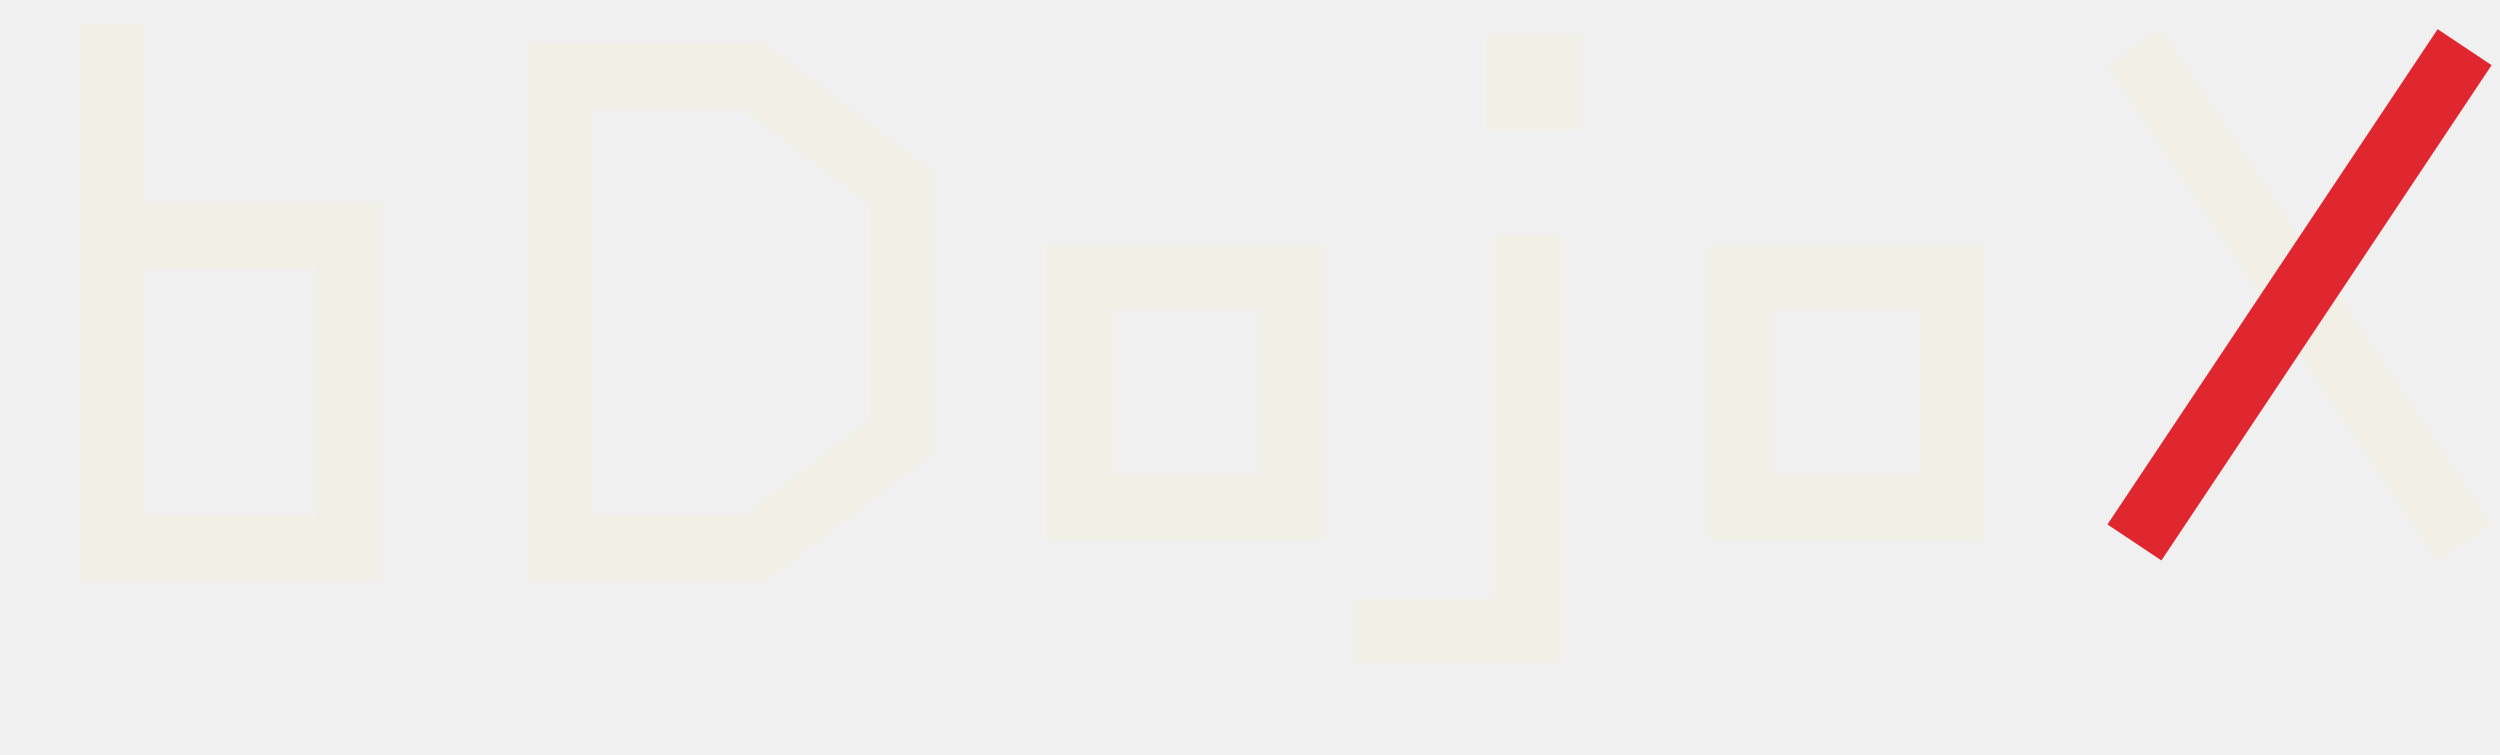
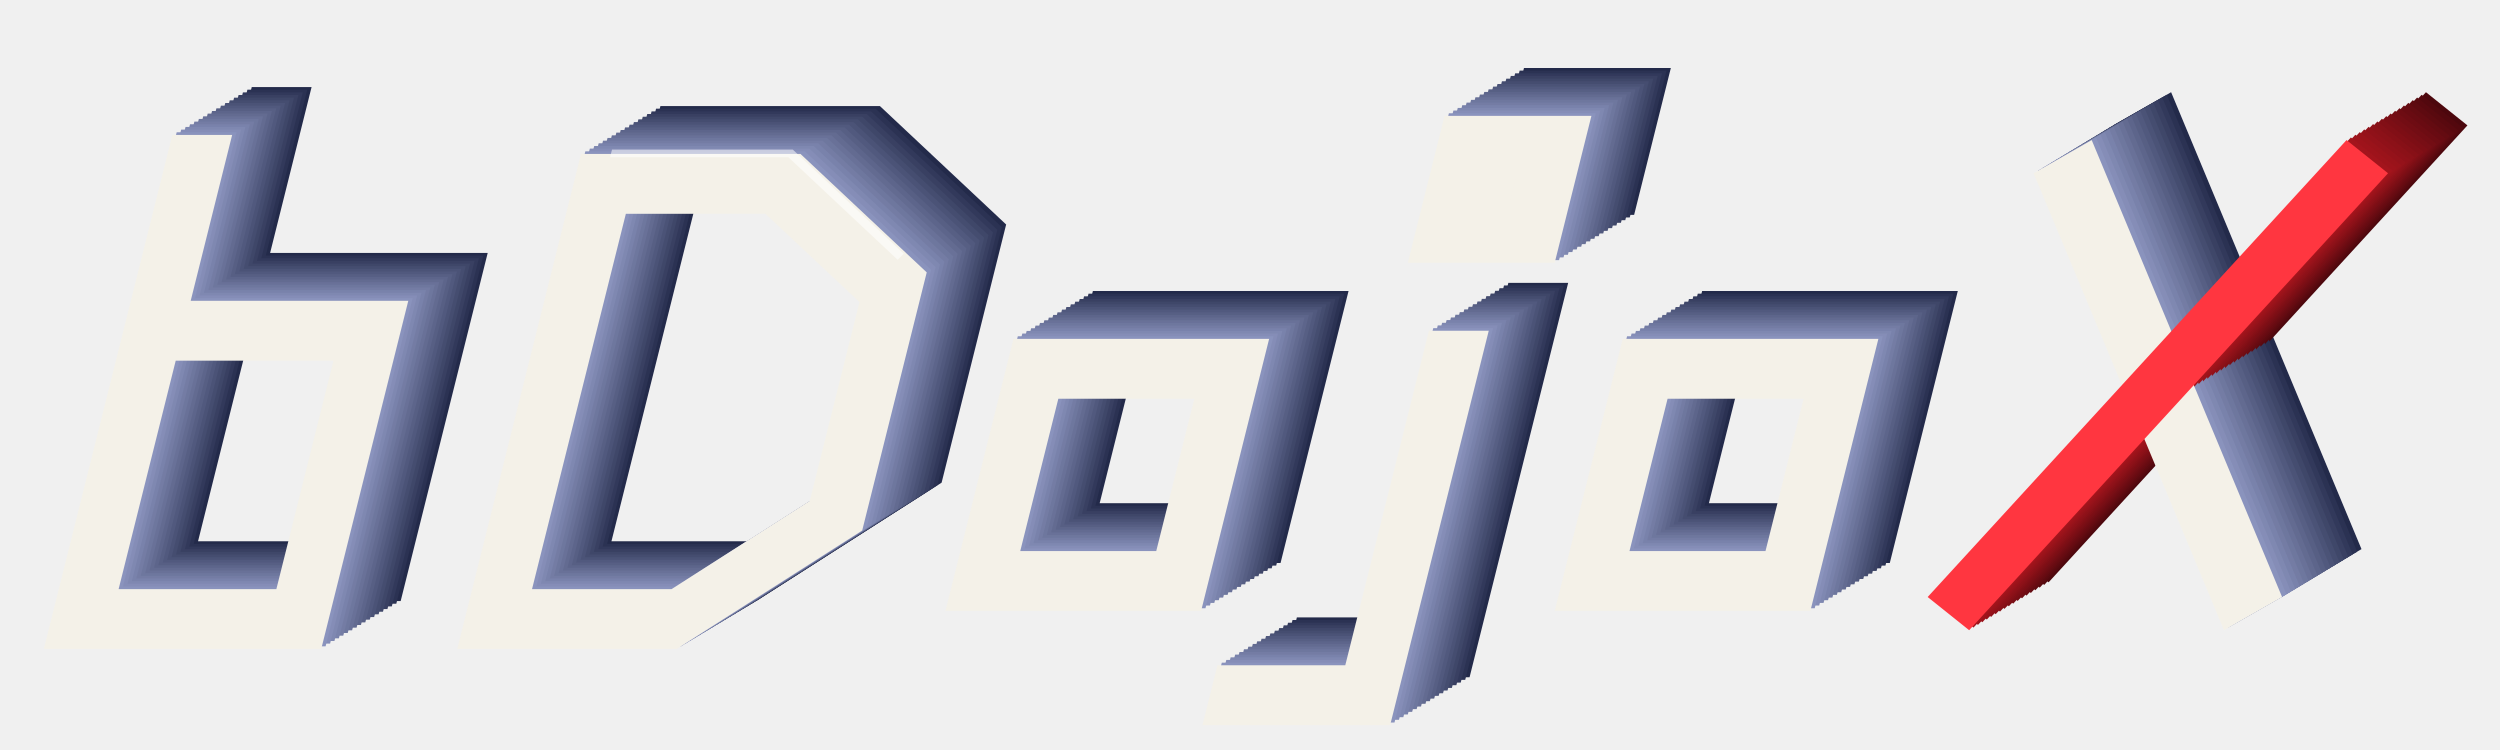
- <svg xmlns="http://www.w3.org/2000/svg" viewBox="0 0 212 64" role="img" aria-label="bDojoX">
-   <g fill="none" stroke="#f2efe6" stroke-width="5.5" stroke-linecap="butt" stroke-linejoin="miter" stroke-miterlimit="4">
-     <path d="M9.5 2V46.5H29.5V20H9.5" />
-     <path d="M47.5 6.5H64L76.5 16V37L64 46.5H47.5Z" />
-     <path d="M91.5 23.5H109.5V43H91.5Z" />
-     <path d="M129.5 20V53.5H115" />
-     <path d="M147.5 23.5H165.5V43H147.5Z" />
-     <path d="M181 4L209 46" />
+ <svg xmlns="http://www.w3.org/2000/svg" viewBox="2 -10.4 229.79 68.9" role="img" aria-label="bDojoX">
+   <g transform="translate(11.59 0) matrix(1 0 -0.25 1 0 0)">
+     <defs>
+       <g id="wa">
+         <g fill="none">
+           <path d="M9.5 2V46.5H29.5V20H9.5" />
+           <path d="M47.5 6.5H64L76.5 16V37L64 46.5H47.5Z" />
+           <path d="M91.5 23.5H109.5V43H91.5Z" />
+           <path d="M129.5 20V53.5H115" />
+           <path d="M147.5 23.5H165.5V43H147.5Z" />
+           <path d="M181 4L209 46" />
+         </g>
+         <rect x="126" y="3" width="8" height="8" />
+       </g>
+       <g id="wx" fill="none">
+         <path d="M209 4L181 46" />
+       </g>
+     </defs>
+     <use href="#wa" transform="translate(6.2 -4.4)" fill="#232a4a" stroke="#232a4a" stroke-width="5.5" stroke-linejoin="miter" stroke-miterlimit="4" />
+     <use href="#wx" transform="translate(6.2 -4.4)" stroke="#4c070d" stroke-width="5.5" stroke-linejoin="miter" stroke-miterlimit="4" />
+     <use href="#wa" transform="translate(5.86 -4.16)" fill="#2b3253" stroke="#2b3253" stroke-width="5.5" stroke-linejoin="miter" stroke-miterlimit="4" />
+     <use href="#wx" transform="translate(5.86 -4.16)" stroke="#53080e" stroke-width="5.5" stroke-linejoin="miter" stroke-miterlimit="4" />
+     <use href="#wa" transform="translate(5.51 -3.91)" fill="#32395b" stroke="#32395b" stroke-width="5.5" stroke-linejoin="miter" stroke-miterlimit="4" />
+     <use href="#wx" transform="translate(5.51 -3.91)" stroke="#59090f" stroke-width="5.5" stroke-linejoin="miter" stroke-miterlimit="4" />
+     <use href="#wa" transform="translate(5.17 -3.67)" fill="#394062" stroke="#394062" stroke-width="5.5" stroke-linejoin="miter" stroke-miterlimit="4" />
+     <use href="#wx" transform="translate(5.17 -3.67)" stroke="#5e0a10" stroke-width="5.5" stroke-linejoin="miter" stroke-miterlimit="4" />
+     <use href="#wa" transform="translate(4.82 -3.42)" fill="#3f4769" stroke="#3f4769" stroke-width="5.5" stroke-linejoin="miter" stroke-miterlimit="4" />
+     <use href="#wx" transform="translate(4.82 -3.42)" stroke="#640b11" stroke-width="5.5" stroke-linejoin="miter" stroke-miterlimit="4" />
+     <use href="#wa" transform="translate(4.48 -3.18)" fill="#454d70" stroke="#454d70" stroke-width="5.5" stroke-linejoin="miter" stroke-miterlimit="4" />
+     <use href="#wx" transform="translate(4.48 -3.18)" stroke="#690b12" stroke-width="5.5" stroke-linejoin="miter" stroke-miterlimit="4" />
+     <use href="#wa" transform="translate(4.13 -2.93)" fill="#4b5377" stroke="#4b5377" stroke-width="5.5" stroke-linejoin="miter" stroke-miterlimit="4" />
+     <use href="#wx" transform="translate(4.13 -2.93)" stroke="#6e0c13" stroke-width="5.5" stroke-linejoin="miter" stroke-miterlimit="4" />
+     <use href="#wa" transform="translate(3.79 -2.69)" fill="#51597e" stroke="#51597e" stroke-width="5.5" stroke-linejoin="miter" stroke-miterlimit="4" />
+     <use href="#wx" transform="translate(3.79 -2.69)" stroke="#730d14" stroke-width="5.5" stroke-linejoin="miter" stroke-miterlimit="4" />
+     <use href="#wa" transform="translate(3.44 -2.44)" fill="#575f84" stroke="#575f84" stroke-width="5.5" stroke-linejoin="miter" stroke-miterlimit="4" />
+     <use href="#wx" transform="translate(3.44 -2.44)" stroke="#780e15" stroke-width="5.5" stroke-linejoin="miter" stroke-miterlimit="4" />
+     <use href="#wa" transform="translate(3.1 -2.2)" fill="#5d658b" stroke="#5d658b" stroke-width="5.5" stroke-linejoin="miter" stroke-miterlimit="4" />
+     <use href="#wx" transform="translate(3.1 -2.2)" stroke="#7d0e15" stroke-width="5.5" stroke-linejoin="miter" stroke-miterlimit="4" />
+     <use href="#wa" transform="translate(2.76 -1.96)" fill="#636b91" stroke="#636b91" stroke-width="5.5" stroke-linejoin="miter" stroke-miterlimit="4" />
+     <use href="#wx" transform="translate(2.76 -1.96)" stroke="#820f16" stroke-width="5.5" stroke-linejoin="miter" stroke-miterlimit="4" />
+     <use href="#wa" transform="translate(2.41 -1.71)" fill="#697198" stroke="#697198" stroke-width="5.5" stroke-linejoin="miter" stroke-miterlimit="4" />
+     <use href="#wx" transform="translate(2.41 -1.71)" stroke="#871017" stroke-width="5.5" stroke-linejoin="miter" stroke-miterlimit="4" />
+     <use href="#wa" transform="translate(2.07 -1.47)" fill="#6e779e" stroke="#6e779e" stroke-width="5.5" stroke-linejoin="miter" stroke-miterlimit="4" />
+     <use href="#wx" transform="translate(2.07 -1.47)" stroke="#8c1118" stroke-width="5.5" stroke-linejoin="miter" stroke-miterlimit="4" />
+     <use href="#wa" transform="translate(1.72 -1.22)" fill="#747ca4" stroke="#747ca4" stroke-width="5.5" stroke-linejoin="miter" stroke-miterlimit="4" />
+     <use href="#wx" transform="translate(1.72 -1.22)" stroke="#901119" stroke-width="5.5" stroke-linejoin="miter" stroke-miterlimit="4" />
+     <use href="#wa" transform="translate(1.38 -0.98)" fill="#7982ab" stroke="#7982ab" stroke-width="5.5" stroke-linejoin="miter" stroke-miterlimit="4" />
+     <use href="#wx" transform="translate(1.38 -0.98)" stroke="#95121a" stroke-width="5.5" stroke-linejoin="miter" stroke-miterlimit="4" />
+     <use href="#wa" transform="translate(1.03 -0.73)" fill="#7f88b1" stroke="#7f88b1" stroke-width="5.5" stroke-linejoin="miter" stroke-miterlimit="4" />
+     <use href="#wx" transform="translate(1.03 -0.73)" stroke="#9a131a" stroke-width="5.5" stroke-linejoin="miter" stroke-miterlimit="4" />
+     <use href="#wa" transform="translate(0.69 -0.49)" fill="#858db7" stroke="#858db7" stroke-width="5.5" stroke-linejoin="miter" stroke-miterlimit="4" />
+     <use href="#wx" transform="translate(0.69 -0.49)" stroke="#9e131b" stroke-width="5.5" stroke-linejoin="miter" stroke-miterlimit="4" />
+     <use href="#wa" transform="translate(0.34 -0.24)" fill="#8a93bd" stroke="#8a93bd" stroke-width="5.5" stroke-linejoin="miter" stroke-miterlimit="4" />
+     <use href="#wx" transform="translate(0.34 -0.24)" stroke="#a3141c" stroke-width="5.5" stroke-linejoin="miter" stroke-miterlimit="4" />
+     <use href="#wa" fill="#f4f1e8" stroke="#f4f1e8" stroke-width="5.5" stroke-linejoin="miter" stroke-miterlimit="4" />
+     <use href="#wx" stroke="#ff3640" stroke-width="5.5" stroke-linejoin="miter" stroke-miterlimit="4" />
+     <g fill="none" stroke="#ffffff" stroke-opacity=".55" stroke-width=".7">
+       <path d="M47.5 3.7H64L76.5 13.2" />
+     </g>
  </g>
-   <rect x="126" y="3" width="8" height="8" fill="#f2efe6" />
-   <path d="M209 4L181 46" fill="none" stroke="#e0262f" stroke-width="5.5" />
</svg>
